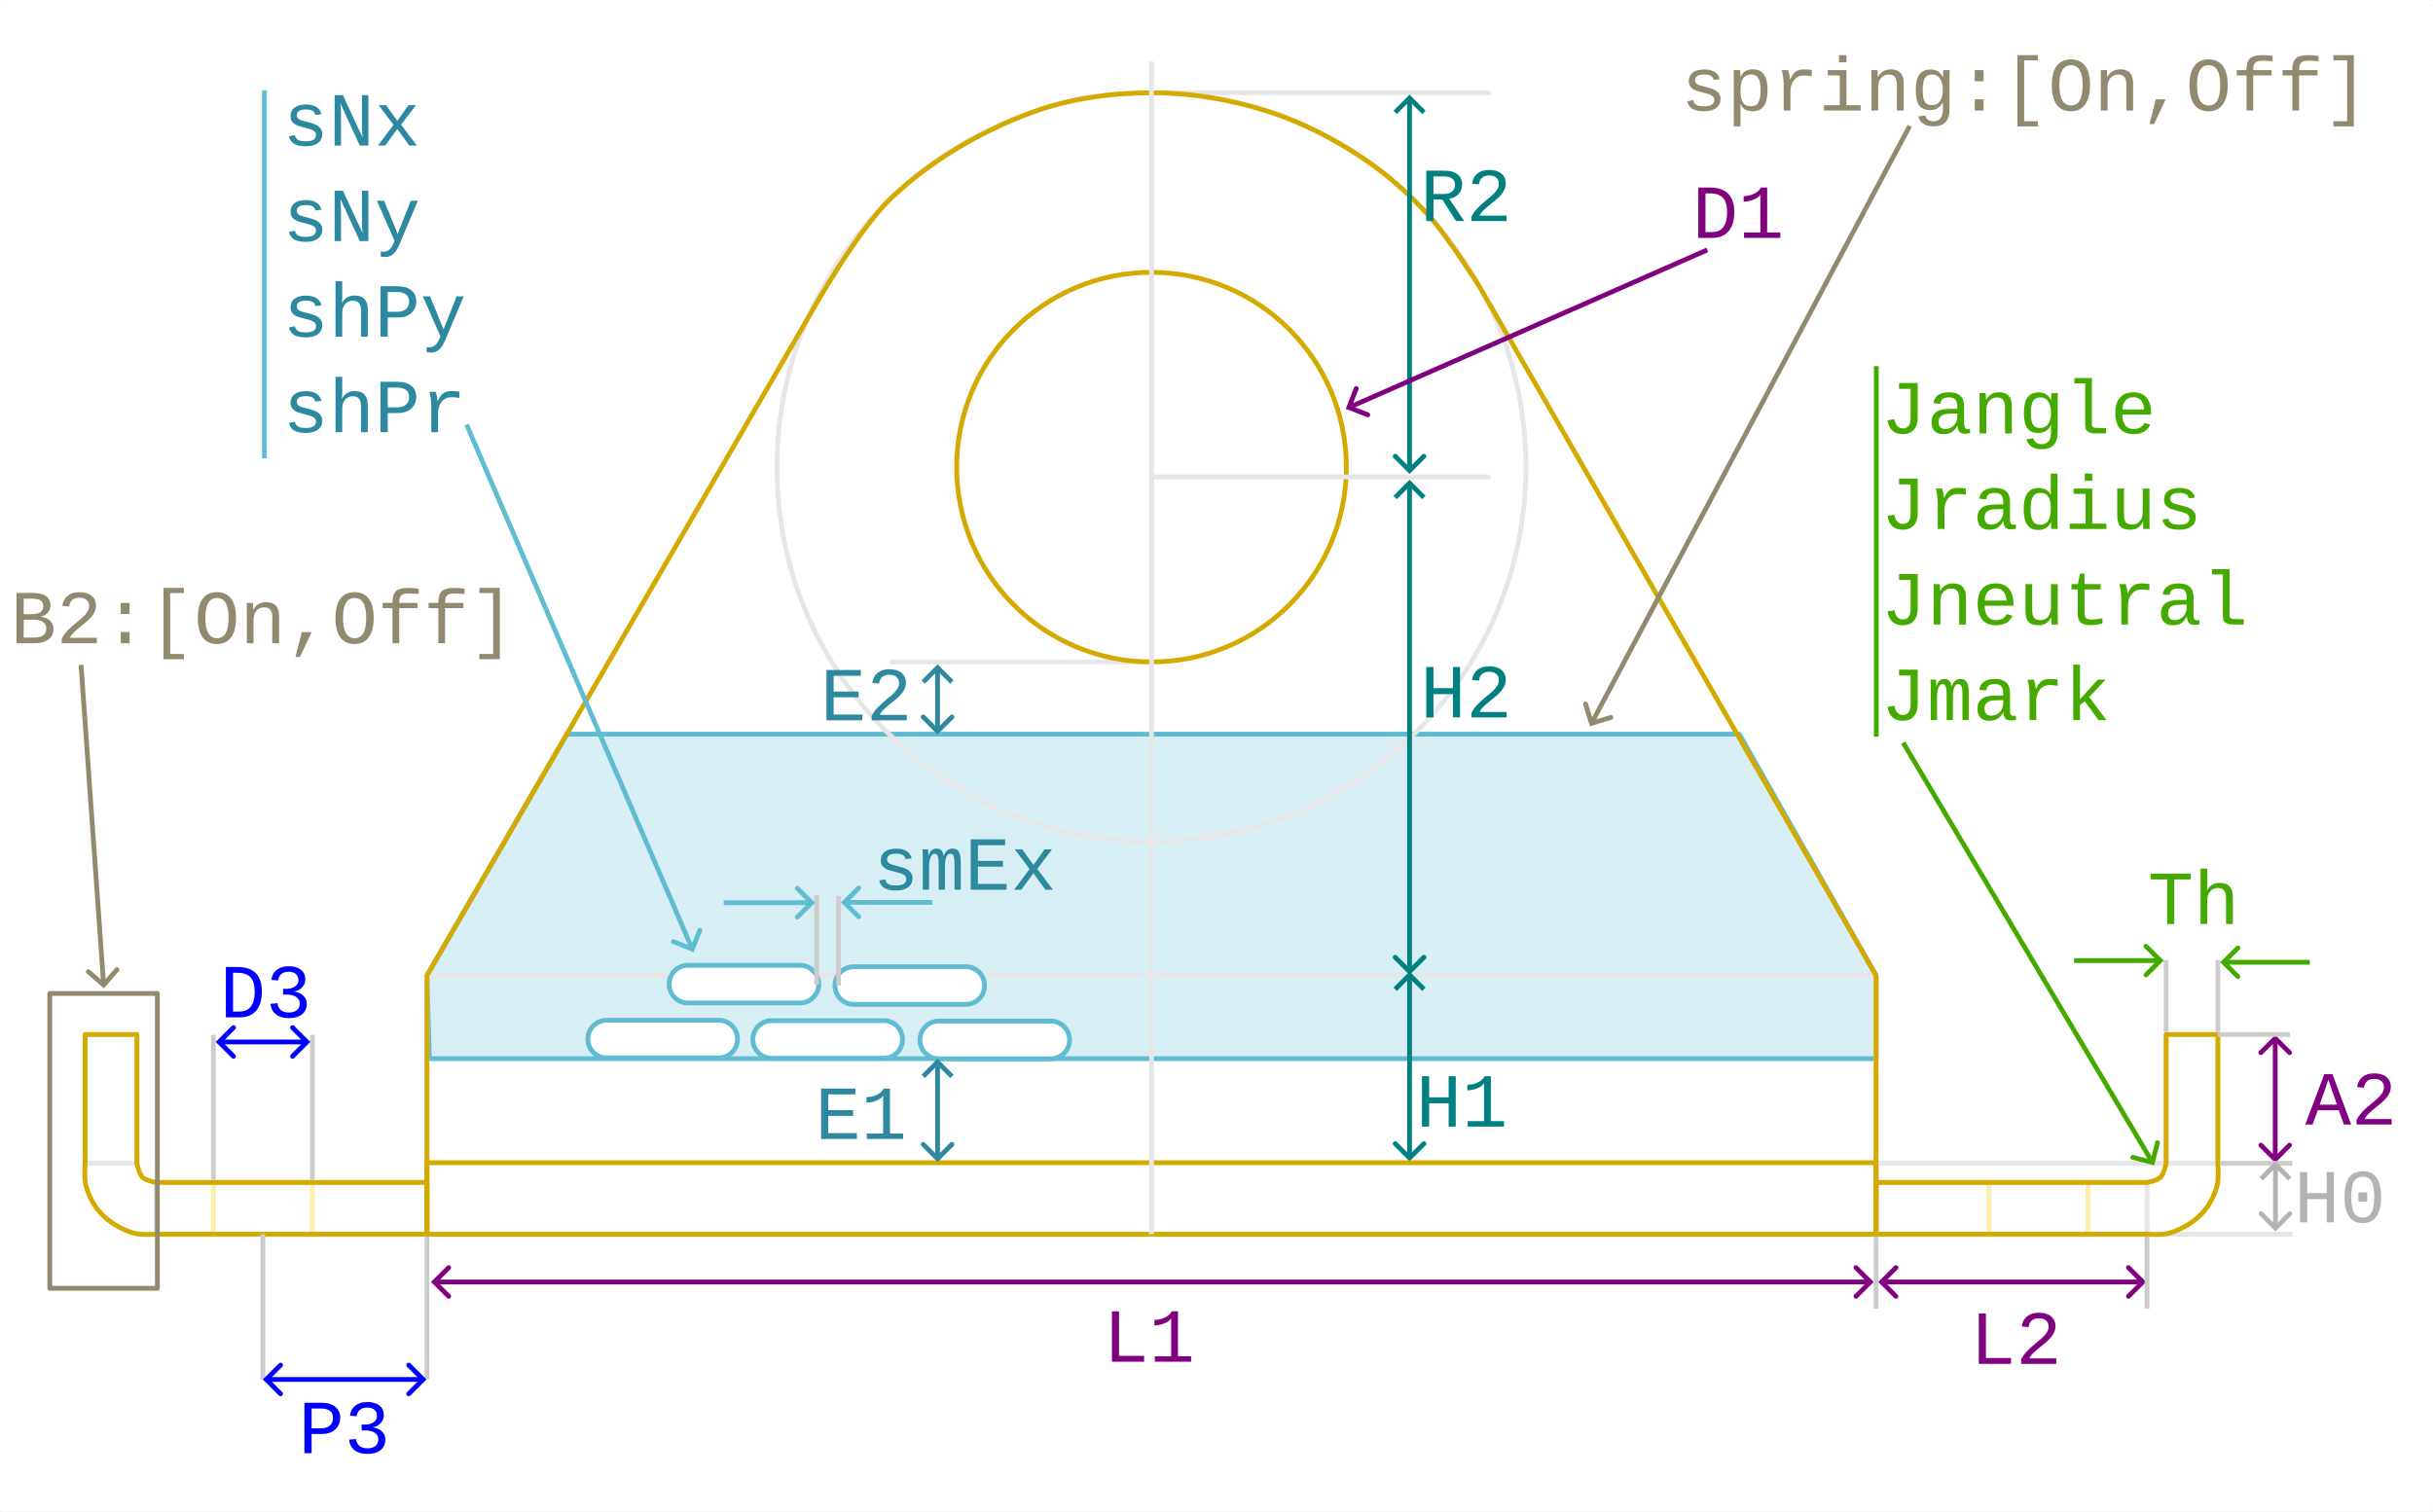
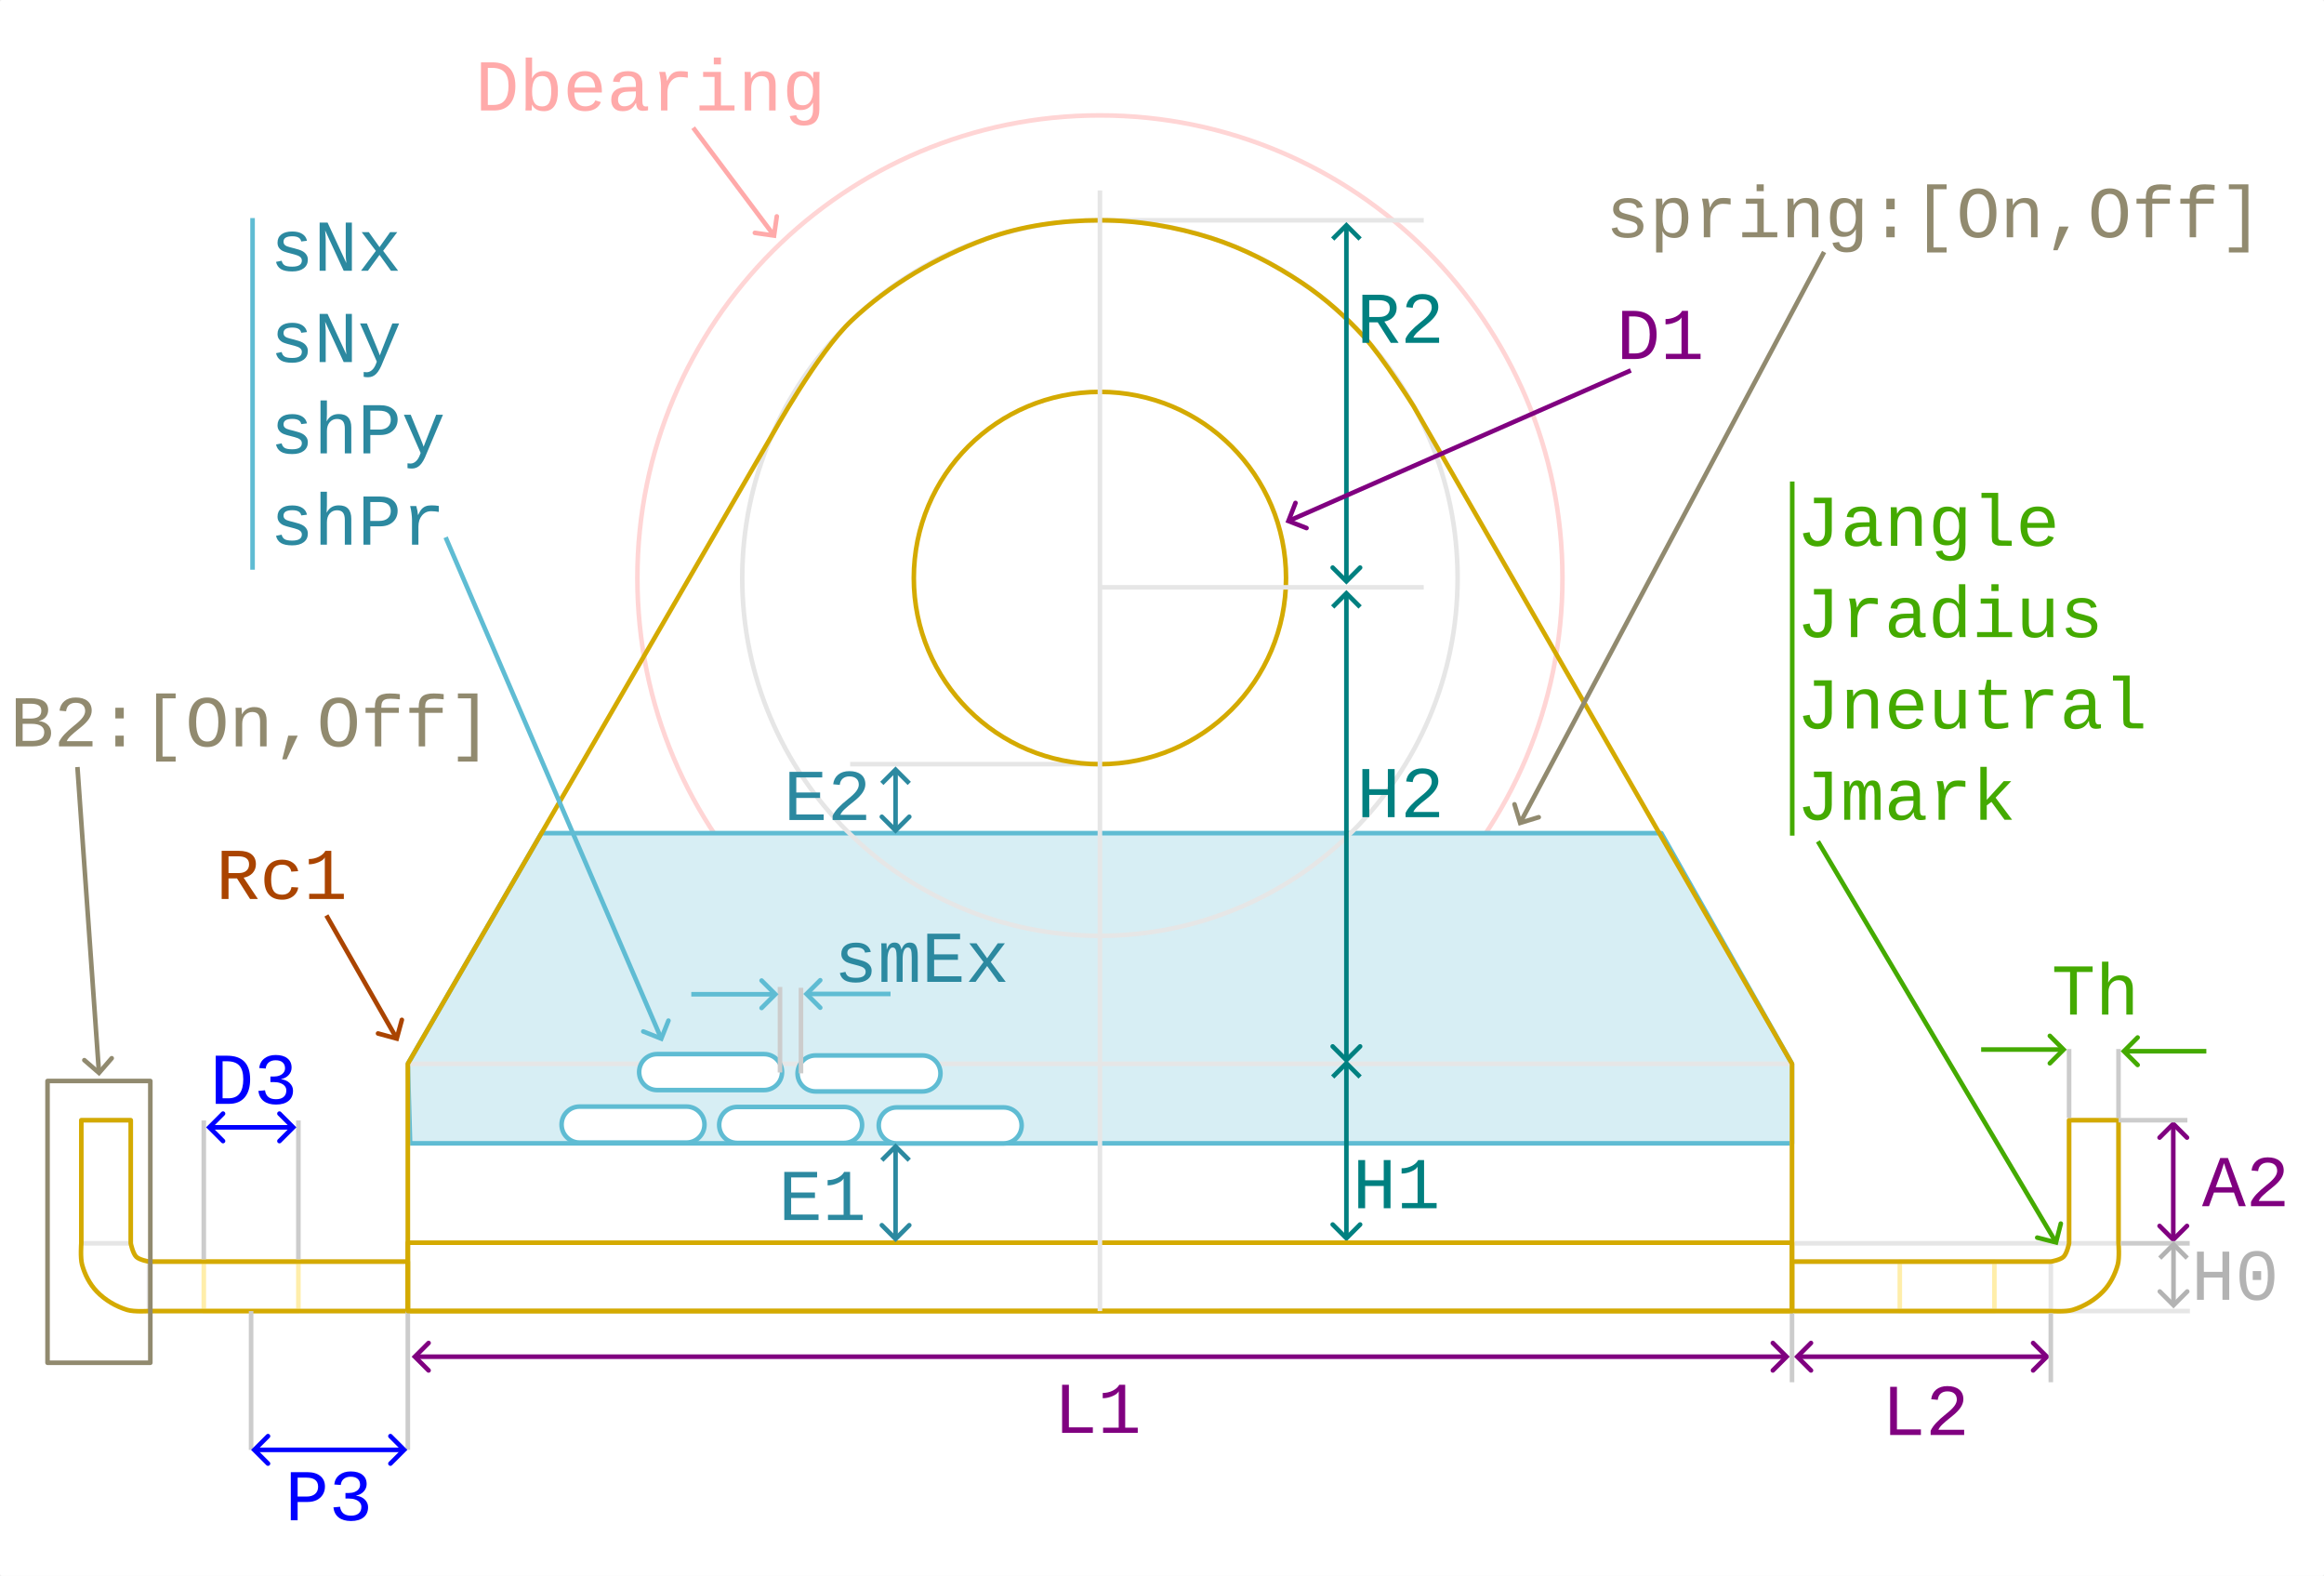
- <svg xmlns="http://www.w3.org/2000/svg" width="509.139" height="316.334" viewBox="0 0 134.71 83.697" version="1.1" id="svg1">
+ <svg xmlns="http://www.w3.org/2000/svg" width="509.139" height="345.165" viewBox="0 0 134.71 91.325" version="1.1" id="svg1">
  <defs id="defs1">
+     <rect x="93.649" y="286.682" width="38.224" height="35.676" id="rect26" />
+     <rect x="236.501" y="58.562" width="111.718" height="35.588" id="rect25" />
    <rect x="184.751" y="416.963" width="39.18" height="22.935" id="rect20" />
    <rect x="179.74" y="295.063" width="119.602" height="113.52" id="rect23" />
    <rect x="187.173" y="418.719" width="27.704" height="20.271" id="rect19" />
    <rect x="178.389" y="411.736" width="38.741" height="24.551" id="rect11" />
    <rect x="62.616" y="255.195" width="109.466" height="42.345" id="rect17" />
    <rect x="106.313" y="440.792" width="38.065" height="28.38" id="rect15" />
    <rect x="36.714" y="428.855" width="32.868" height="23.875" id="rect14" />
    <rect x="483.696" y="300.698" width="38.702" height="25.324" id="rect13" />
    <rect x="528.41" y="400.7" width="85.133" height="81.203" id="rect12" />
    <rect x="521.284" y="397.673" width="24.209" height="19.45" id="rect10" />
    <rect x="430.656" y="426.602" width="42.263" height="28.38" id="rect5" />
    <rect x="253.619" y="424.8" width="45.782" height="26.128" id="rect9" />
    <rect x="400.474" y="168.407" width="34.687" height="30.704" id="rect8" />
    <rect x="208.459" y="417.142" width="37.587" height="30.632" id="rect7" />
    <rect x="267.584" y="418.944" width="37.39" height="31.984" id="rect6" />
    <marker style="overflow:visible" id="ArrowWideRounded" refX="0" refY="0" orient="auto-start-reverse" markerWidth="1" markerHeight="1" viewBox="0 0 1 1" preserveAspectRatio="xMidYMid">
      <path style="fill:none;stroke:context-stroke;stroke-width:1;stroke-linecap:round" d="M 3,-3 0,0 3,3" transform="rotate(180,0.125,0)" id="path2" />
    </marker>
    <marker style="overflow:visible" id="ArrowWide" refX="0" refY="0" orient="auto-start-reverse" markerWidth="1" markerHeight="1" viewBox="0 0 1 1" preserveAspectRatio="xMidYMid">
      <path style="fill:none;stroke:context-stroke;stroke-width:1;stroke-linecap:butt" d="M 3,-3 0,0 3,3" transform="rotate(180,0.125,0)" id="path6" />
    </marker>
    <marker style="overflow:visible" id="ArrowWide-7" refX="0" refY="0" orient="auto-start-reverse" markerWidth="1" markerHeight="1" viewBox="0 0 1 1" preserveAspectRatio="xMidYMid">
      <path style="fill:none;stroke:context-stroke;stroke-width:1;stroke-linecap:butt" d="M 3,-3 0,0 3,3" transform="rotate(180,0.125,0)" id="path6-5" />
    </marker>
    <marker style="overflow:visible" id="ArrowWideRounded-9" refX="0" refY="0" orient="auto-start-reverse" markerWidth="1" markerHeight="1" viewBox="0 0 1 1" preserveAspectRatio="xMidYMid">
      <path style="fill:none;stroke:context-stroke;stroke-width:1;stroke-linecap:round" d="M 3,-3 0,0 3,3" transform="rotate(180,0.125,0)" id="path2-2" />
    </marker>
    <marker style="overflow:visible" id="ArrowWide-7-6" refX="0" refY="0" orient="auto-start-reverse" markerWidth="1" markerHeight="1" viewBox="0 0 1 1" preserveAspectRatio="xMidYMid">
      <path style="fill:none;stroke:context-stroke;stroke-width:1;stroke-linecap:butt" d="M 3,-3 0,0 3,3" transform="rotate(180,0.125,0)" id="path6-5-1" />
    </marker>
    <marker style="overflow:visible" id="ArrowWideRounded-9-2" refX="0" refY="0" orient="auto-start-reverse" markerWidth="1" markerHeight="1" viewBox="0 0 1 1" preserveAspectRatio="xMidYMid">
      <path style="fill:none;stroke:context-stroke;stroke-width:1;stroke-linecap:round" d="M 3,-3 0,0 3,3" transform="rotate(180,0.125,0)" id="path2-2-9" />
    </marker>
    <rect x="208.459" y="417.142" width="37.587" height="30.632" id="rect7-8" />
    <marker style="overflow:visible" id="ArrowWideRounded-1" refX="0" refY="0" orient="auto-start-reverse" markerWidth="1" markerHeight="1" viewBox="0 0 1 1" preserveAspectRatio="xMidYMid">
      <path style="fill:none;stroke:context-stroke;stroke-width:1;stroke-linecap:round" d="M 3,-3 0,0 3,3" transform="rotate(180,0.125,0)" id="path2-0" />
    </marker>
    <marker style="overflow:visible" id="ArrowWideRounded-1-7" refX="0" refY="0" orient="auto-start-reverse" markerWidth="1" markerHeight="1" viewBox="0 0 1 1" preserveAspectRatio="xMidYMid">
      <path style="fill:none;stroke:context-stroke;stroke-width:1;stroke-linecap:round" d="M 3,-3 0,0 3,3" transform="rotate(180,0.125,0)" id="path2-0-5" />
    </marker>
    <marker style="overflow:visible" id="ArrowWideRounded-1-7-3" refX="0" refY="0" orient="auto-start-reverse" markerWidth="1" markerHeight="1" viewBox="0 0 1 1" preserveAspectRatio="xMidYMid">
      <path style="fill:none;stroke:context-stroke;stroke-width:1;stroke-linecap:round" d="M 3,-3 0,0 3,3" transform="rotate(180,0.125,0)" id="path2-0-5-6" />
    </marker>
    <marker style="overflow:visible" id="ArrowWideRounded-1-7-3-4" refX="0" refY="0" orient="auto-start-reverse" markerWidth="1" markerHeight="1" viewBox="0 0 1 1" preserveAspectRatio="xMidYMid">
      <path style="fill:none;stroke:context-stroke;stroke-width:1;stroke-linecap:round" d="M 3,-3 0,0 3,3" transform="rotate(180,0.125,0)" id="path2-0-5-6-7" />
    </marker>
    <marker style="overflow:visible" id="ArrowWideRounded-1-5" refX="0" refY="0" orient="auto-start-reverse" markerWidth="1" markerHeight="1" viewBox="0 0 1 1" preserveAspectRatio="xMidYMid">
      <path style="fill:none;stroke:context-stroke;stroke-width:1;stroke-linecap:round" d="M 3,-3 0,0 3,3" transform="rotate(180,0.125,0)" id="path2-0-4" />
    </marker>
    <marker style="overflow:visible" id="ArrowWideRounded-1-5-0" refX="0" refY="0" orient="auto-start-reverse" markerWidth="1" markerHeight="1" viewBox="0 0 1 1" preserveAspectRatio="xMidYMid">
      <path style="fill:none;stroke:context-stroke;stroke-width:1;stroke-linecap:round" d="M 3,-3 0,0 3,3" transform="rotate(180,0.125,0)" id="path2-0-4-7" />
    </marker>
    <marker style="overflow:visible" id="ArrowWide-7-61" refX="0" refY="0" orient="auto-start-reverse" markerWidth="1" markerHeight="1" viewBox="0 0 1 1" preserveAspectRatio="xMidYMid">
      <path style="fill:none;stroke:context-stroke;stroke-width:1;stroke-linecap:butt" d="M 3,-3 0,0 3,3" transform="rotate(180,0.125,0)" id="path6-5-2" />
    </marker>
    <marker style="overflow:visible" id="ArrowWideRounded-9-9" refX="0" refY="0" orient="auto-start-reverse" markerWidth="1" markerHeight="1" viewBox="0 0 1 1" preserveAspectRatio="xMidYMid">
      <path style="fill:none;stroke:context-stroke;stroke-width:1;stroke-linecap:round" d="M 3,-3 0,0 3,3" transform="rotate(180,0.125,0)" id="path2-2-3" />
    </marker>
    <rect x="208.459" y="417.142" width="37.587" height="30.632" id="rect7-1" />
    <marker style="overflow:visible" id="ArrowWide-7-61-3" refX="0" refY="0" orient="auto-start-reverse" markerWidth="1" markerHeight="1" viewBox="0 0 1 1" preserveAspectRatio="xMidYMid">
      <path style="fill:none;stroke:context-stroke;stroke-width:1;stroke-linecap:butt" d="M 3,-3 0,0 3,3" transform="rotate(180,0.125,0)" id="path6-5-2-6" />
    </marker>
    <marker style="overflow:visible" id="ArrowWideRounded-9-9-1" refX="0" refY="0" orient="auto-start-reverse" markerWidth="1" markerHeight="1" viewBox="0 0 1 1" preserveAspectRatio="xMidYMid">
      <path style="fill:none;stroke:context-stroke;stroke-width:1;stroke-linecap:round" d="M 3,-3 0,0 3,3" transform="rotate(180,0.125,0)" id="path2-2-3-0" />
    </marker>
    <marker style="overflow:visible" id="ArrowWide-7-61-3-1" refX="0" refY="0" orient="auto-start-reverse" markerWidth="1" markerHeight="1" viewBox="0 0 1 1" preserveAspectRatio="xMidYMid">
      <path style="fill:none;stroke:context-stroke;stroke-width:1;stroke-linecap:butt" d="M 3,-3 0,0 3,3" transform="rotate(180,0.125,0)" id="path6-5-2-6-5" />
    </marker>
    <marker style="overflow:visible" id="ArrowWideRounded-9-9-1-5" refX="0" refY="0" orient="auto-start-reverse" markerWidth="1" markerHeight="1" viewBox="0 0 1 1" preserveAspectRatio="xMidYMid">
      <path style="fill:none;stroke:context-stroke;stroke-width:1;stroke-linecap:round" d="M 3,-3 0,0 3,3" transform="rotate(180,0.125,0)" id="path2-2-3-0-4" />
    </marker>
    <rect x="62.616" y="255.195" width="156.609" height="32.789" id="rect17-3" />
    <marker style="overflow:visible" id="ArrowWideRounded-7" refX="0" refY="0" orient="auto-start-reverse" markerWidth="1" markerHeight="1" viewBox="0 0 1 1" preserveAspectRatio="xMidYMid">
      <path style="fill:none;stroke:context-stroke;stroke-width:1;stroke-linecap:round" d="M 3,-3 0,0 3,3" transform="rotate(180,0.125,0)" id="path2-4" />
    </marker>
    <marker style="overflow:visible" id="ArrowWideRounded-93" refX="0" refY="0" orient="auto-start-reverse" markerWidth="1" markerHeight="1" viewBox="0 0 1 1" preserveAspectRatio="xMidYMid">
      <path style="fill:none;stroke:context-stroke;stroke-width:1;stroke-linecap:round" d="M 3,-3 0,0 3,3" transform="rotate(180,0.125,0)" id="path2-6" />
    </marker>
  </defs>
-   <g id="layer1" transform="translate(-12.26335,-35.1476)">
-     <rect style="fill:#ffffff;stroke:#ffffff;stroke-width:0.265;stroke-linejoin:round;stroke-dasharray:none" id="rect18" width="134.445" height="83.432" x="12.396" y="35.28" />
+   <g id="layer1" transform="translate(-12.26335,-27.51952)">
+     <rect style="fill:#ffffff;stroke:#ffffff;stroke-width:0.265;stroke-linejoin:round;stroke-dasharray:none" id="rect18" width="134.445" height="91.06" x="12.396" y="27.652" />
+     <circle style="fill:none;stroke:#ffd5d5;stroke-width:0.265;stroke-linejoin:round" id="path1-3-3" cx="76.02" cy="61.018" r="26.811" />
    <path style="fill:#d7eef4;stroke:#5fbcd3;stroke-width:0.265;stroke-linejoin:round" d="m 36.035,93.778 h 80.102 V 89.17 L 108.564,75.804 H 43.648 l -7.745,13.366 z" id="path7" />
    <path style="fill:#800080;stroke:#e6e6e6;stroke-width:0.265;stroke-linejoin:round" d="m 131.139,103.498 h 8.06" id="path10-9-0-6-5-4-1-3-6-2-5-9" />
    <path style="fill:#800080;stroke:#e6e6e6;stroke-width:0.265;stroke-linejoin:round" d="m 116.287,99.574 h 15.909" id="path10-9-0-6-5-4-1-3-6-2-5" />
    <path style="fill:#800080;stroke:#e6e6e6;stroke-width:0.265;stroke-linejoin:round" d="M 61.541,71.806 H 76.02" id="path10-9-0-6-5-4-1-3-6-2" />
    <circle style="fill:none;stroke:#d4aa00;stroke-width:0.265;stroke-linejoin:round" id="path1" cx="76.02" cy="61.018" r="10.788" />
    <circle style="fill:none;stroke:#e6e6e6;stroke-width:0.265;stroke-linejoin:round" id="path1-3" cx="76.02" cy="61.018" r="20.733" />
    <rect style="fill:none;stroke:#e6e6e6;stroke-width:0.265;stroke-linejoin:round" id="rect2" width="15.002" height="2.865" x="20.901" y="100.632" />
    <rect style="fill:none;stroke:#e6e6e6;stroke-width:0.265;stroke-linejoin:round" id="rect3" width="80.234" height="14.327" x="35.903" y="89.17" />
    <path style="fill:#800080;stroke:#e6e6e6;stroke-width:0.265;stroke-linejoin:round" d="M 76.02,40.285 H 94.79" id="path10-9-0-6-5-4-1-3" />
    <path style="fill:none;stroke:#d4aa00;stroke-width:0.265;stroke-linejoin:round" d="M 35.903,103.498 V 89.17 L 57.009,52.745 c 0,0 2.657,-4.807 4.626,-6.658 2.209,-2.077 4.932,-3.67 7.776,-4.72 2.094,-0.774 4.376,-1.077 6.608,-1.081 2.179,-0.004 4.379,0.369 6.454,1.03 1.868,0.595 3.641,1.518 5.272,2.605 1.324,0.882 2.53,1.957 3.599,3.135 1.104,1.216 2.862,4.011 2.862,4.011 L 116.137,89.17 v 14.327 z" id="path3" />
    <rect style="fill:none;stroke:#ffeeaa;stroke-width:0.265;stroke-linejoin:round" id="rect4" width="5.483" height="2.865" x="122.385" y="100.632" />
    <rect style="fill:none;stroke:#ffeeaa;stroke-width:0.265;stroke-linejoin:round" id="rect4-1" width="5.483" height="2.865" x="24.076" y="100.632" />
    <rect style="fill:none;stroke:#e6e6e6;stroke-width:0.265;stroke-linejoin:round" id="rect2-3" width="15.002" height="2.865" x="116.137" y="100.632" />
    <rect style="fill:none;stroke:#e6e6e6;stroke-width:0.265;stroke-linejoin:round" id="rect2-6" width="7.135" height="2.865" x="-99.574" y="16.977" transform="rotate(-90)" />
    <path style="fill:none;stroke:#d4aa00;stroke-width:0.265;stroke-linejoin:round" d="m 16.977,92.439 h 2.865 v 7.135 c 0,0 0.119,0.585 0.321,0.782 0.188,0.183 0.737,0.277 0.737,0.277 h 15.002 v 2.865 h -15.002 c 0,0 -0.861,0.058 -1.264,-0.066 -0.66,-0.203 -1.293,-0.576 -1.77,-1.075 -0.404,-0.422 -0.687,-0.975 -0.843,-1.538 -0.111,-0.4 -0.047,-1.245 -0.047,-1.245 z" id="path4" />
    <rect style="fill:none;stroke:#e6e6e6;stroke-width:0.265;stroke-linejoin:round" id="rect2-6-2" width="7.135" height="2.865" x="-99.574" y="-135.062" transform="matrix(0,-1,-1,0,0,0)" />
    <path style="fill:none;stroke:#d4aa00;stroke-width:0.265;stroke-linejoin:round" d="m 135.062,92.439 h -2.865 v 7.135 c 0,0 -0.119,0.585 -0.321,0.782 -0.188,0.183 -0.737,0.277 -0.737,0.277 H 116.137 v 2.865 h 15.002 c 0,0 0.861,0.058 1.264,-0.066 0.66,-0.203 1.293,-0.576 1.77,-1.075 0.404,-0.422 0.687,-0.975 0.843,-1.538 0.111,-0.4 0.047,-1.245 0.047,-1.245 z" id="path4-0" />
    <path style="fill:none;stroke:#008080;stroke-width:0.265;stroke-linejoin:round;marker-start:url(#ArrowWide);marker-end:url(#ArrowWideRounded)" d="M 90.307,61.969 V 88.89" id="path5" />
    <path style="fill:none;stroke:#008080;stroke-width:0.265;stroke-linejoin:round;marker-start:url(#ArrowWide-7);marker-end:url(#ArrowWideRounded-9)" d="m 90.307,89.204 v 10.008" id="path5-9" />
    <path style="fill:none;stroke:#008080;stroke-width:0.265;stroke-linejoin:round;marker-start:url(#ArrowWide-7-6);marker-end:url(#ArrowWideRounded-9-2)" d="M 90.307,40.643 V 61.142" id="path5-9-9" />
    <text xml:space="preserve" transform="matrix(0.2645833,0,0,0.2645833,20.10031,-67.2225)" id="text6" style="font-size:16px;line-height:normal;font-family:'Liberation Mono';-inkscape-font-specification:'Liberation Mono';text-decoration-color:#000000;white-space:pre;shape-inside:url(#rect6);display:inline;fill:#008080;stroke-width:1;-inkscape-stroke:none;stop-color:#000000">
      <tspan x="267.584" y="433.18" id="tspan1">R2</tspan>
    </text>
    <text xml:space="preserve" transform="matrix(0.2645833,0,0,0.2645833,35.50542,-16.59598)" id="text7" style="font-size:16px;line-height:normal;font-family:'Liberation Mono';-inkscape-font-specification:'Liberation Mono';text-decoration-color:#000000;white-space:pre;shape-inside:url(#rect7);display:inline;fill:#008080;stroke-width:1;-inkscape-stroke:none;stop-color:#000000">
      <tspan x="208.459" y="431.379" id="tspan2">H1</tspan>
    </text>
    <text xml:space="preserve" transform="matrix(0.2645833,0,0,0.2645833,35.7438,-39.25796)" id="text7-0" style="font-size:16px;line-height:normal;font-family:'Liberation Mono';-inkscape-font-specification:'Liberation Mono';text-decoration-color:#000000;white-space:pre;shape-inside:url(#rect7-8);display:inline;fill:#008080;stroke-width:1;-inkscape-stroke:none;stop-color:#000000">
      <tspan x="208.459" y="431.379" id="tspan3">H2</tspan>
    </text>
    <text xml:space="preserve" transform="scale(0.2645833)" id="text8" style="font-size:16px;line-height:normal;font-family:'Liberation Mono';-inkscape-font-specification:'Liberation Mono';text-decoration-color:#000000;white-space:pre;shape-inside:url(#rect8);display:inline;fill:#800080;stroke-width:1;-inkscape-stroke:none;stop-color:#000000">
      <tspan x="400.475" y="182.645" id="tspan4">D1</tspan>
    </text>
    <path style="fill:#800080;stroke:#800080;stroke-width:0.265;stroke-linejoin:round;marker-end:url(#ArrowWideRounded)" d="M 106.793,48.987 87.008,57.687" id="path8" />
    <path style="fill:#800080;stroke:#800080;stroke-width:0.265;stroke-linejoin:round;marker-start:url(#ArrowWideRounded);marker-end:url(#ArrowWideRounded)" d="M 36.377,106.144 H 115.754" id="path9" />
    <rect style="fill:#ffffff;stroke:#5fbcd3;stroke-width:0.265;stroke-linejoin:round" id="rect22-9" width="8.284" height="2.086" x="63.199" y="91.696" ry="1.043" />
    <text xml:space="preserve" transform="matrix(0.2645833,0,0,0.2645833,6.233447,-5.601875)" id="text9" style="font-size:16px;line-height:normal;font-family:'Liberation Mono';-inkscape-font-specification:'Liberation Mono';text-decoration-color:#000000;white-space:pre;shape-inside:url(#rect9);display:inline;fill:#800080;stroke-width:1;-inkscape-stroke:none;stop-color:#000000">
      <tspan x="253.619" y="439.037" id="tspan5">L1</tspan>
    </text>
    <path style="fill:#800080;stroke:#800080;stroke-width:0.265;stroke-linejoin:round;marker-start:url(#ArrowWideRounded-1);marker-end:url(#ArrowWideRounded-1)" d="m 116.508,106.144 h 14.333" id="path9-0" />
    <text xml:space="preserve" transform="matrix(0.2645833,0,0,0.2645833,7.389707,-5.959441)" id="text2" style="font-size:16px;line-height:normal;font-family:'Liberation Mono';-inkscape-font-specification:'Liberation Mono';text-decoration-color:#000000;white-space:pre;shape-inside:url(#rect5);display:inline;fill:#800080;stroke-width:1;-inkscape-stroke:none;stop-color:#000000">
      <tspan x="430.656" y="440.838" id="tspan6">L2</tspan>
    </text>
    <path style="fill:#800080;stroke:#800080;stroke-width:0.265;stroke-linejoin:round;marker-start:url(#ArrowWideRounded-1-7);marker-end:url(#ArrowWideRounded-1-7)" d="M 138.237,99.295 V 92.717" id="path9-0-9" />
    <path style="fill:#800080;stroke:#44aa00;stroke-width:0.265;stroke-linejoin:round;marker-end:url(#ArrowWideRounded-1-7-3)" d="m 127.1,88.345 h 4.711" id="path9-0-9-3" />
    <path style="fill:#800080;stroke:#cccccc;stroke-width:0.265;stroke-linejoin:round" d="m 116.137,103.63 v 3.993" id="path10" />
    <path style="fill:#800080;stroke:#cccccc;stroke-width:0.265;stroke-linejoin:round" d="m 131.138,103.63 v 3.993" id="path10-9" />
    <path style="fill:#800080;stroke:#cccccc;stroke-width:0.265;stroke-linejoin:round" d="m 135.195,99.574 h 3.993" id="path10-2" />
    <path style="fill:#800080;stroke:#cccccc;stroke-width:0.265;stroke-linejoin:round" d="m 135.062,92.439 h 3.993" id="path10-2-9" />
    <text xml:space="preserve" transform="matrix(0.2645833,0,0,0.2645833,1.980562,-11.5623)" id="text10" style="font-size:16px;line-height:normal;font-family:'Liberation Mono';-inkscape-font-specification:'Liberation Mono';text-decoration-color:#000000;white-space:pre;shape-inside:url(#rect10);display:inline;fill:#800080;stroke-width:1;-inkscape-stroke:none;stop-color:#000000">
      <tspan x="521.283" y="411.91" id="tspan7">A2</tspan>
    </text>
    <path style="fill:#800080;stroke:#44aa00;stroke-width:0.265;stroke-linejoin:round;stroke-dasharray:none;marker-start:url(#ArrowWideRounded)" d="M 131.406,99.463 117.639,76.281" id="path11" />
    <path style="fill:#800080;stroke:#44aa00;stroke-width:0.265;stroke-linejoin:round;stroke-dasharray:none" d="m 116.15,55.423 v 20.524" id="path12" />
    <text xml:space="preserve" transform="matrix(0.2645833,0,0,0.2645833,-23.40439,-50.6348)" id="text12" style="font-size:16px;line-height:normal;font-family:'Liberation Mono';-inkscape-font-specification:'Liberation Mono';text-decoration-color:#000000;white-space:pre;shape-inside:url(#rect12);display:inline;fill:#44aa00;stroke-width:1;-inkscape-stroke:none;stop-color:#000000">
      <tspan x="528.41" y="414.936" id="tspan8">Jangle
</tspan>
-       <tspan x="528.41" y="434.936" id="tspan9">Jradius
- </tspan>
-       <tspan x="528.41" y="454.936" id="tspan10">Jneutral
- </tspan>
-       <tspan x="528.41" y="474.936" id="tspan11">Jmark
+       <tspan x="528.41" y="434.936" id="tspan10">Jradius
+ </tspan>
+       <tspan x="528.41" y="454.936" id="tspan11">Jneutral
+ </tspan>
+       <tspan x="528.41" y="474.936" id="tspan12">Jmark
</tspan>
    </text>
    <path style="fill:#800080;stroke:#cccccc;stroke-width:0.265;stroke-linejoin:round" d="m 132.197,92.306 v -3.993" id="path10-2-9-7" />
    <path style="fill:#800080;stroke:#cccccc;stroke-width:0.265;stroke-linejoin:round" d="m 135.062,92.306 v -3.993" id="path10-2-9-7-8" />
    <path style="fill:#800080;stroke:#44aa00;stroke-width:0.265;stroke-linejoin:round;marker-end:url(#ArrowWideRounded-1-7-3-4)" d="m 140.153,88.44 h -4.711" id="path9-0-9-3-5" />
    <text xml:space="preserve" transform="matrix(0.2645833,0,0,0.2645833,3.202611,2.991913)" id="text13" style="font-size:16px;line-height:normal;font-family:'Liberation Mono';-inkscape-font-specification:'Liberation Mono';text-decoration-color:#000000;white-space:pre;shape-inside:url(#rect13);display:inline;fill:#44aa00;stroke-width:1;-inkscape-stroke:none;stop-color:#000000">
-       <tspan x="483.697" y="314.934" id="tspan12">Th</tspan>
+       <tspan x="483.697" y="314.934" id="tspan13">Th</tspan>
    </text>
    <path style="fill:#800080;stroke:#cccccc;stroke-width:0.265;stroke-linejoin:round" d="m 35.903,103.498 v 8.045" id="path10-9-0" />
    <path style="fill:#800080;stroke:#cccccc;stroke-width:0.265;stroke-linejoin:round" d="m 26.818,103.498 v 8.045" id="path10-9-0-6" />
    <path style="fill:#800080;stroke:#0000ff;stroke-width:0.265;stroke-linejoin:round;marker-start:url(#ArrowWideRounded-1-5);marker-end:url(#ArrowWideRounded-1-5)" d="m 27.069,111.543 h 8.554" id="path9-0-6" />
    <path style="fill:#800080;stroke:#cccccc;stroke-width:0.265;stroke-linejoin:round" d="m 24.076,92.455 v 8.045" id="path10-9-0-6-5" />
    <path style="fill:#800080;stroke:#cccccc;stroke-width:0.265;stroke-linejoin:round" d="m 29.559,92.455 v 8.045" id="path10-9-0-6-5-4" />
    <path style="fill:#800080;stroke:#0000ff;stroke-width:0.265;stroke-linejoin:round;marker-start:url(#ArrowWideRounded-1-5-0);marker-end:url(#ArrowWideRounded-1-5-0)" d="m 24.462,92.852 h 4.728" id="path9-0-6-8" />
    <text xml:space="preserve" transform="matrix(0.2645833,0,0,0.2645833,14.71982,-25.74479)" id="text14" style="font-size:16px;line-height:normal;font-family:'Liberation Mono';-inkscape-font-specification:'Liberation Mono';text-decoration-color:#000000;white-space:pre;shape-inside:url(#rect14);display:inline;fill:#0000ff;stroke-width:1;-inkscape-stroke:none;stop-color:#000000">
-       <tspan x="36.715" y="443.092" id="tspan13">D3</tspan>
+       <tspan x="36.715" y="443.092" id="tspan14">D3</tspan>
    </text>
    <text xml:space="preserve" transform="matrix(0.2645833,0,0,0.2645833,0.6555386,-4.767553)" id="text15" style="font-size:16px;line-height:normal;font-family:'Liberation Mono';-inkscape-font-specification:'Liberation Mono';text-decoration-color:#000000;white-space:pre;shape-inside:url(#rect15);display:inline;fill:#0000ff;stroke-width:1;-inkscape-stroke:none;stop-color:#000000">
-       <tspan x="106.312" y="455.029" id="tspan14">P3</tspan>
+       <tspan x="106.312" y="455.029" id="tspan15">P3</tspan>
    </text>
    <rect style="fill:none;stroke:#918a6f;stroke-width:0.265;stroke-linejoin:round;stroke-dasharray:none" id="rect16" width="5.959" height="16.329" x="15.018" y="90.166" />
    <text xml:space="preserve" transform="matrix(0.2645833,0,0,0.2645833,-3.723962,-0.5141458)" id="text16" style="font-size:16px;line-height:normal;font-family:'Liberation Mono';-inkscape-font-specification:'Liberation Mono';text-decoration-color:#000000;white-space:pre;shape-inside:url(#rect17);display:inline;fill:#918a6f;stroke-width:1;-inkscape-stroke:none;stop-color:#000000">
-       <tspan x="62.617" y="269.432" id="tspan15">B2:[On,Off]</tspan>
+       <tspan x="62.617" y="269.432" id="tspan16">B2:[On,Off]</tspan>
    </text>
    <path style="fill:#8dd35f;stroke:#918a6f;stroke-width:0.265;stroke-linejoin:round;stroke-dasharray:none;marker-end:url(#ArrowWideRounded)" d="m 16.751,71.971 1.246,17.659" id="path17" />
    <rect style="fill:none;stroke:#d4aa00;stroke-width:0.265;stroke-linejoin:round" id="rect3-3" width="80.234" height="3.96" x="35.903" y="99.538" />
    <path style="fill:#800080;stroke:#e6e6e6;stroke-width:0.265;stroke-linejoin:round" d="M 76.02,38.556 V 103.498" id="path10-9-0-6-5-4-1" />
    <path style="fill:#800080;stroke:#e6e6e6;stroke-width:0.265;stroke-linejoin:round" d="M 76.02,61.557 H 94.79" id="path10-9-0-6-5-4-1-3-6" />
    <path style="fill:#b3b3b3;stroke:#b3b3b3;stroke-width:0.265;stroke-linejoin:round;marker-start:url(#ArrowWide-7-61);marker-end:url(#ArrowWideRounded-9-9)" d="M 138.25,99.703 V 103.093" id="path5-9-7" />
    <text xml:space="preserve" transform="matrix(0.2645833,0,0,0.2645833,84.12189,-11.29052)" id="text7-8" style="font-size:16px;line-height:normal;font-family:'Liberation Mono';-inkscape-font-specification:'Liberation Mono';text-decoration-color:#000000;white-space:pre;shape-inside:url(#rect7-1);display:inline;fill:#b3b3b3;stroke-width:1;-inkscape-stroke:none;stop-color:#000000">
-       <tspan x="208.459" y="431.379" id="tspan16">H0</tspan>
+       <tspan x="208.459" y="431.379" id="tspan17">H0</tspan>
    </text>
    <path style="fill:#b3b3b3;stroke:#2c89a0;stroke-width:0.265;stroke-linejoin:round;marker-start:url(#ArrowWide-7-61-3);marker-end:url(#ArrowWideRounded-9-9-1)" d="m 64.174,72.191 v 3.39" id="path5-9-7-2" />
    <path style="fill:#b3b3b3;stroke:#2c89a0;stroke-width:0.265;stroke-linejoin:round;marker-start:url(#ArrowWide-7-61-3-1);marker-end:url(#ArrowWideRounded-9-9-1-5)" d="m 64.174,94.028 v 5.223" id="path5-9-7-2-5" />
    <text xml:space="preserve" transform="matrix(0.2645833,0,0,0.2645833,10.19064,-14.48144)" id="text11" style="font-size:16px;line-height:normal;font-family:'Liberation Mono';-inkscape-font-specification:'Liberation Mono';text-decoration-color:#000000;white-space:pre;shape-inside:url(#rect11);fill:#2c89a0;stroke-width:1;-inkscape-stroke:none;stop-color:#000000">
-       <tspan x="178.389" y="425.973" id="tspan17">E1</tspan>
+       <tspan x="178.389" y="425.973" id="tspan18">E1</tspan>
    </text>
    <text xml:space="preserve" transform="matrix(0.2645833,0,0,0.2645833,8.164434,-39.51109)" id="text17" style="font-size:16px;line-height:normal;font-family:'Liberation Mono';-inkscape-font-specification:'Liberation Mono';text-decoration-color:#000000;white-space:pre;shape-inside:url(#rect19);fill:#2c89a0;stroke-width:1;-inkscape-stroke:none;stop-color:#000000">
-       <tspan x="187.174" y="432.955" id="tspan18">E2</tspan>
+       <tspan x="187.174" y="432.955" id="tspan19">E2</tspan>
    </text>
    <text xml:space="preserve" transform="matrix(0.2645833,0,0,0.2645833,88.76734,-30.01866)" id="text16-5" style="font-size:16px;line-height:normal;font-family:'Liberation Mono';-inkscape-font-specification:'Liberation Mono';text-decoration-color:#000000;white-space:pre;shape-inside:url(#rect17-3);display:inline;fill:#918a6f;stroke-width:1;-inkscape-stroke:none;stop-color:#000000">
-       <tspan x="62.617" y="269.432" id="tspan19">spring:[On,Off]</tspan>
+       <tspan x="62.617" y="269.432" id="tspan20">spring:[On,Off]</tspan>
    </text>
    <path style="fill:#8dd35f;stroke:#918a6f;stroke-width:0.265;stroke-linejoin:round;stroke-dasharray:none;marker-end:url(#ArrowWideRounded-7)" d="M 117.997,42.122 100.411,75.149" id="path17-0" />
    <rect style="fill:#ffffff;stroke:#5fbcd3;stroke-width:0.265;stroke-linejoin:round" id="rect22" width="8.284" height="2.086" x="44.815" y="91.649" ry="1.043" />
    <rect style="fill:#ffffff;stroke:#5fbcd3;stroke-width:0.265;stroke-linejoin:round" id="rect22-8" width="8.284" height="2.086" x="53.95" y="91.67" ry="1.043" />
    <rect style="fill:#ffffff;stroke:#5fbcd3;stroke-width:0.265;stroke-linejoin:round" id="rect22-92" width="8.284" height="2.086" x="49.311" y="88.607" ry="1.043" />
    <rect style="fill:#ffffff;stroke:#5fbcd3;stroke-width:0.265;stroke-linejoin:round" id="rect22-5" width="8.284" height="2.086" x="58.494" y="88.685" ry="1.043" />
    <text xml:space="preserve" transform="matrix(0.2645833,0,0,0.2645833,-19.63984,-38.627)" id="text22" style="font-size:16px;line-height:normal;font-family:'Liberation Mono';-inkscape-font-specification:'Liberation Mono';text-decoration-color:#000000;white-space:pre;shape-inside:url(#rect23);fill:#2c89a0;stroke-width:1;-inkscape-stroke:none;stop-color:#000000">
      <tspan x="179.74" y="309.299" id="tspan21">sNx
</tspan>
      <tspan x="179.74" y="329.299" id="tspan22">sNy
</tspan>
      <tspan x="179.74" y="349.299" id="tspan23">shPy
</tspan>
      <tspan x="179.74" y="369.299" id="tspan24">shPr
</tspan>
    </text>
    <path style="fill:#2c89a0;stroke:#5fbcd3;stroke-width:0.265;stroke-linejoin:round" d="m 26.903,40.157 v 20.378" id="path23" />
    <path style="fill:#2c89a0;stroke:#5fbcd3;stroke-width:0.265;stroke-linejoin:round;marker-end:url(#ArrowWideRounded)" d="M 38.094,58.658 50.568,87.65" id="path24" />
    <path style="fill:#800080;stroke:#cccccc;stroke-width:0.265;stroke-linejoin:round" d="m 57.476,84.714 v 4.958" id="path10-9-0-6-5-4-3" />
    <path style="fill:#800080;stroke:#cccccc;stroke-width:0.265;stroke-linejoin:round" d="M 58.692,84.765 V 89.723" id="path10-9-0-6-5-4-12" />
    <path style="fill:#2c89a0;stroke:#5fbcd3;stroke-width:0.265;stroke-linejoin:round;stroke-dasharray:none;marker-end:url(#ArrowWideRounded)" d="M 63.884,85.122 H 59.08" id="path13" />
    <path style="fill:#2c89a0;stroke:#5fbcd3;stroke-width:0.265;stroke-linejoin:round;stroke-dasharray:none;marker-end:url(#ArrowWideRounded-93)" d="m 52.334,85.14 h 4.804" id="path13-2" />
    <text xml:space="preserve" transform="matrix(0.2645833,0,0,0.2645833,11.71481,-29.66629)" id="text18" style="font-size:16px;line-height:normal;font-family:'Liberation Mono';-inkscape-font-specification:'Liberation Mono';text-decoration-color:#000000;white-space:pre;shape-inside:url(#rect20);fill:#2c89a0;stroke-width:1;-inkscape-stroke:none;stop-color:#000000">
      <tspan x="184.75" y="431.199" id="tspan25">smEx</tspan>
    </text>
+     <text xml:space="preserve" transform="matrix(0.2645833,0,0,0.2645833,-22.76506,14.66023)" id="text3" style="font-size:16px;line-height:normal;font-family:'Liberation Mono';-inkscape-font-specification:'Liberation Mono';text-decoration-color:#000000;white-space:pre;shape-inside:url(#rect25);fill:#ffaaaa;stroke-width:1;-inkscape-stroke:none;stop-color:#000000">
+       <tspan x="236.5" y="72.799" id="tspan27">Dbearing</tspan>
+     </text>
+     <path style="fill:#ffaaaa;stroke:#ffaaaa;stroke-width:0.265;stroke-linejoin:round;stroke-dasharray:none;marker-end:url(#ArrowWideRounded)" d="m 52.443,34.922 4.648,6.198" id="path35" />
+     <text xml:space="preserve" transform="scale(0.2645833)" id="text4" style="font-size:16px;line-height:normal;font-family:'Liberation Mono';-inkscape-font-specification:'Liberation Mono';text-decoration-color:#000000;white-space:pre;shape-inside:url(#rect26);fill:#aa4400;stroke-width:1;-inkscape-stroke:none;stop-color:#000000">
+       <tspan x="93.65" y="300.918" id="tspan28">Rc1</tspan>
+     </text>
+     <path style="fill:#ffffff;stroke:#aa4400;stroke-width:0.265;stroke-linejoin:round;marker-end:url(#ArrowWideRounded)" d="m 31.183,80.571 4.045,7.079" id="path26" />
  </g>
</svg>
